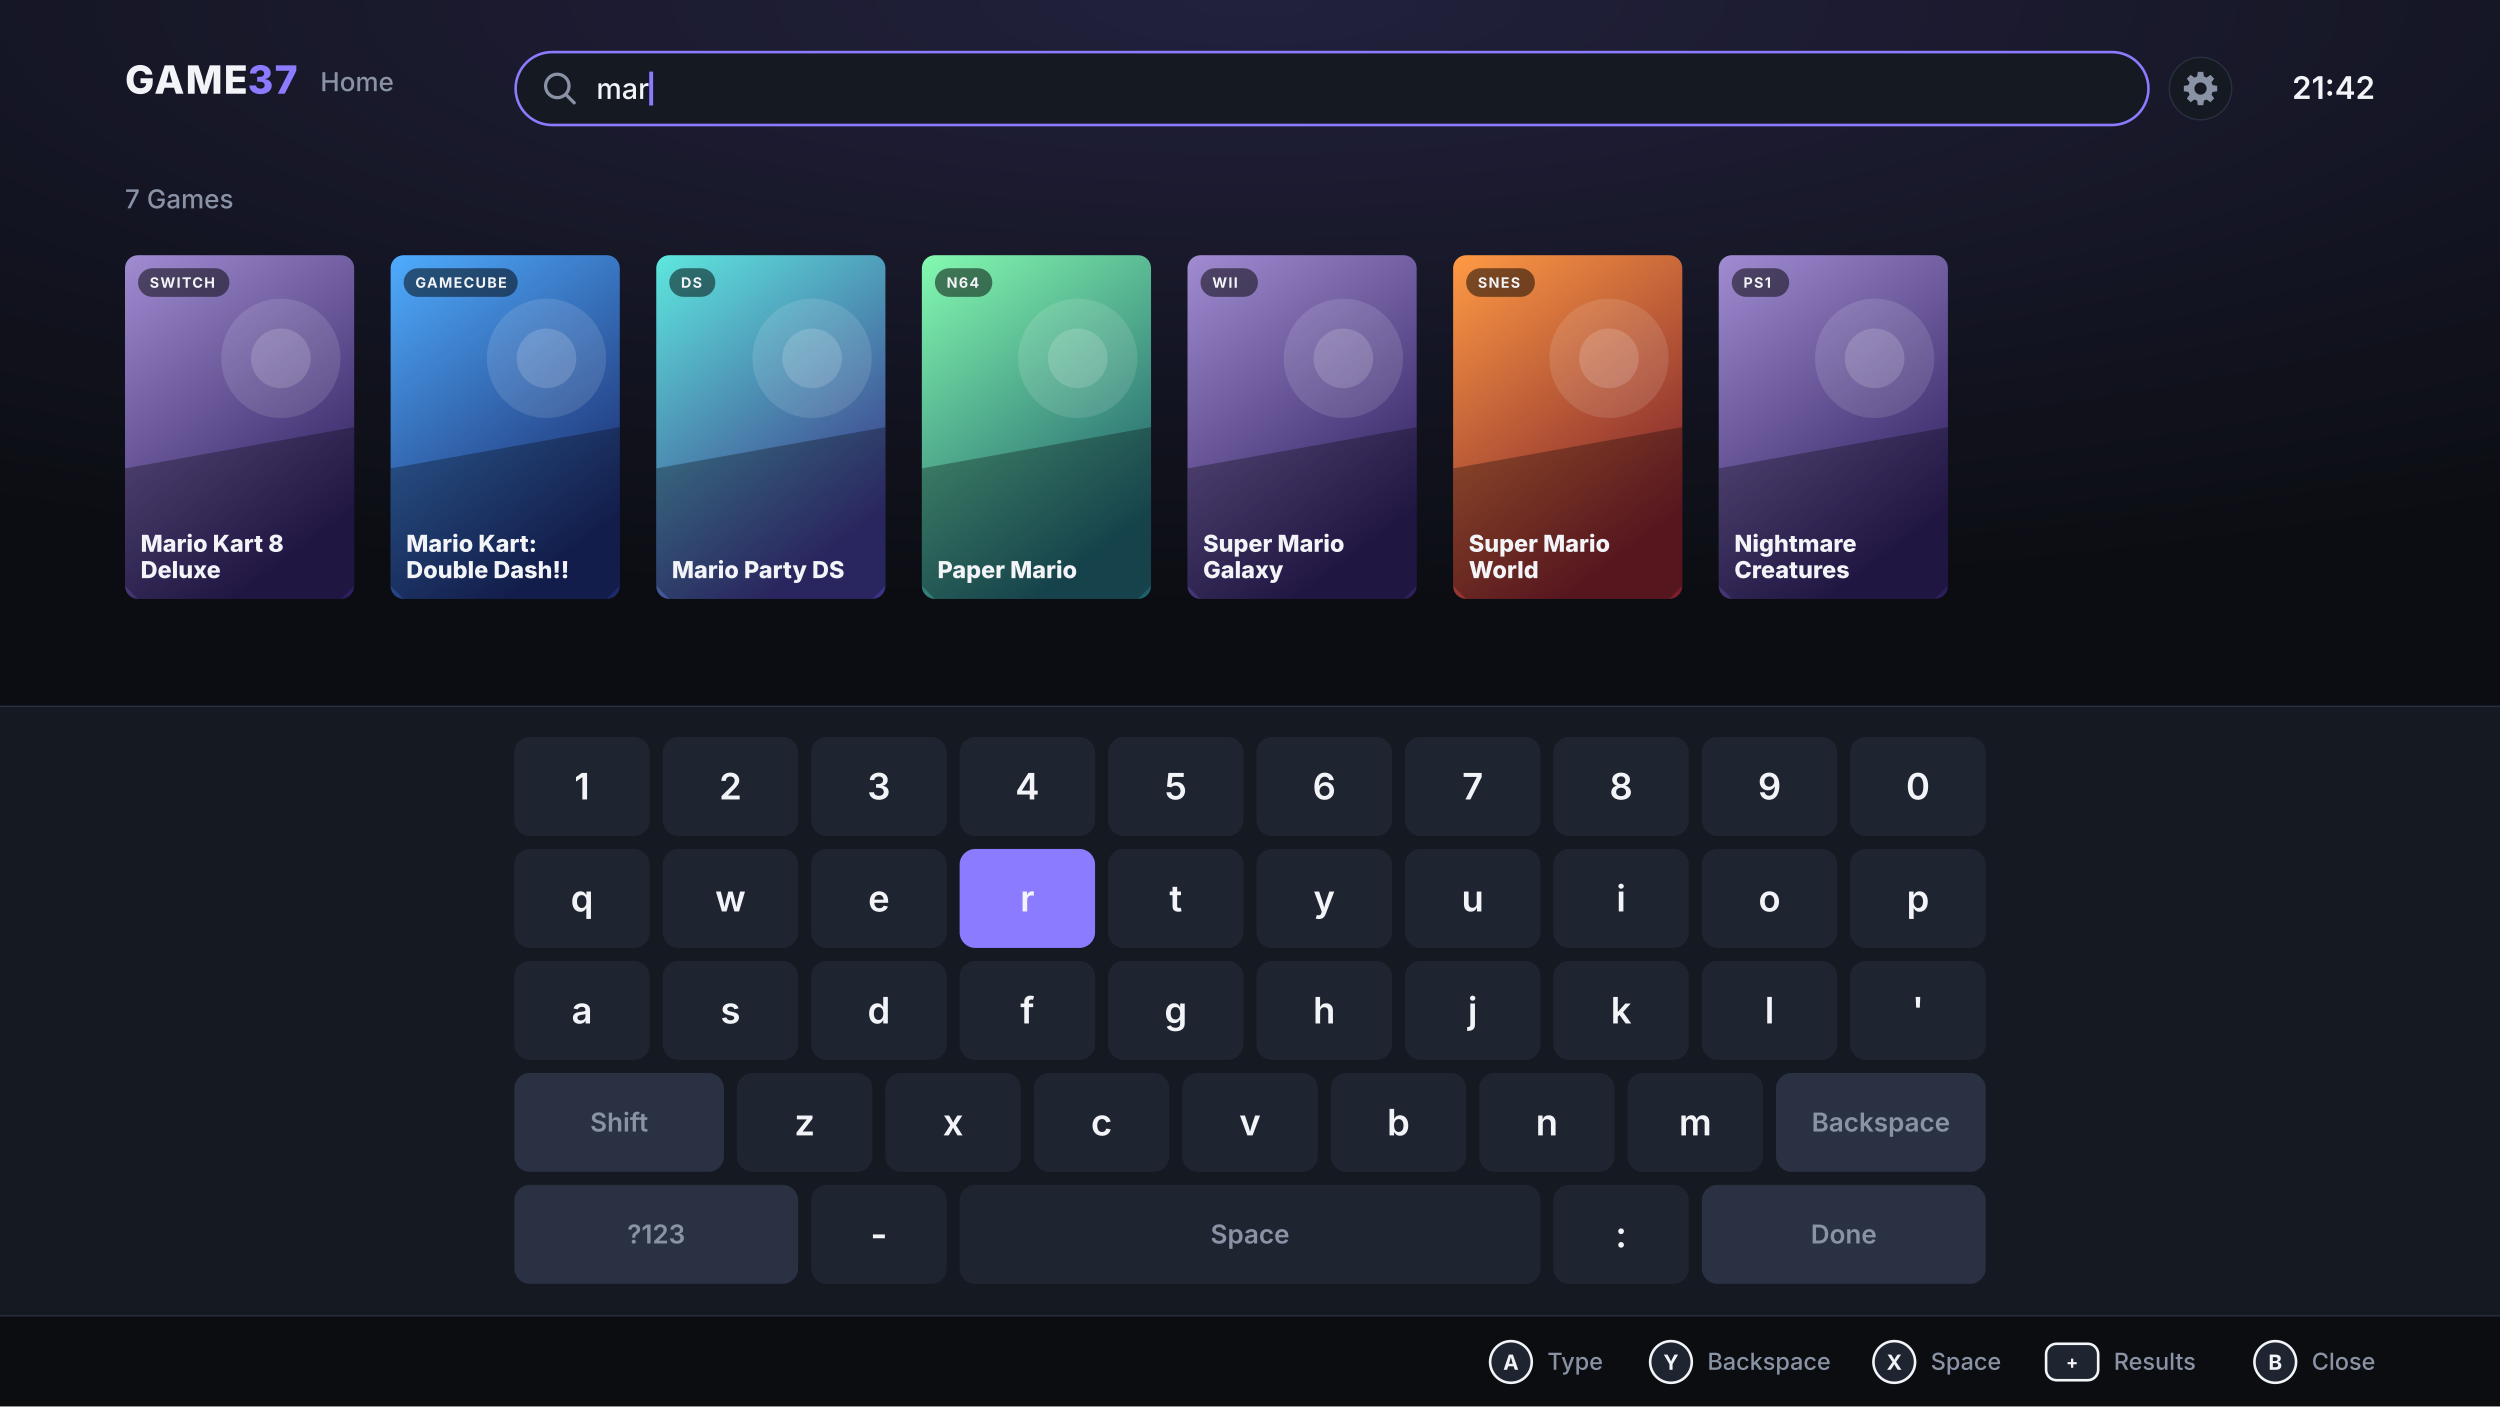
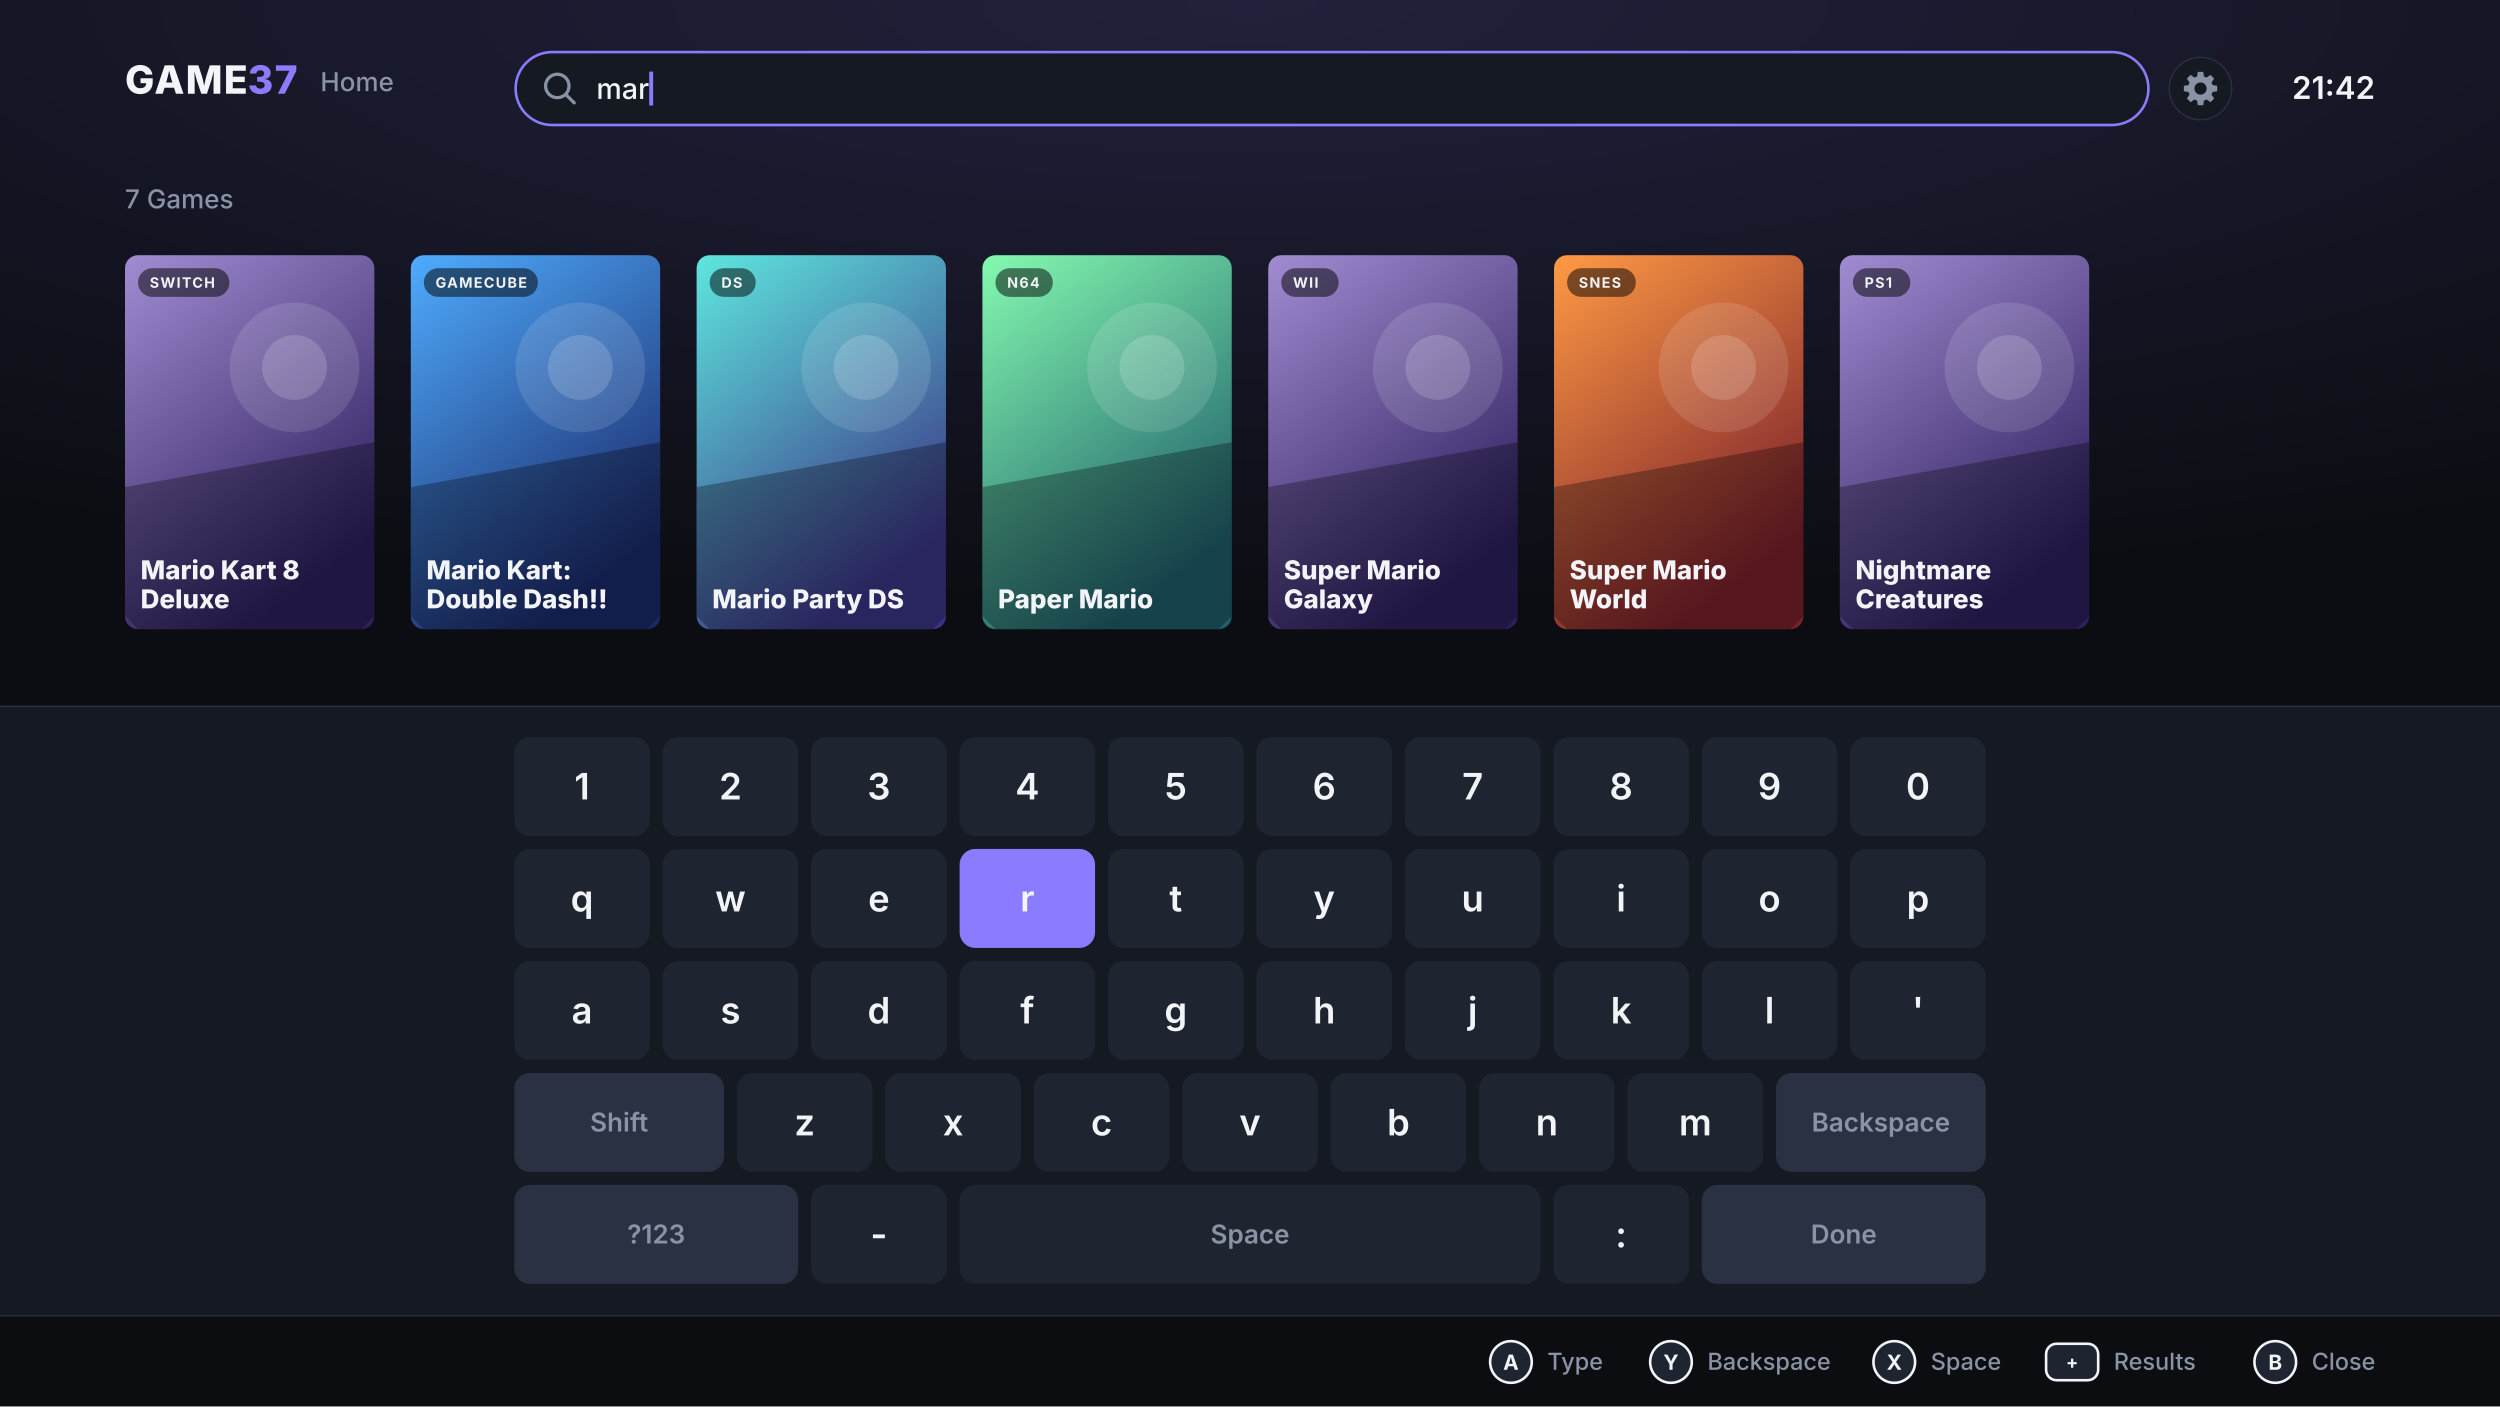
<svg xmlns="http://www.w3.org/2000/svg" width="1920" height="1080" viewBox="0 0 1920 1080">
  <defs>
    <radialGradient id="rg1" cx="0.5" cy="0" r="0.9">
      <stop offset="0" stop-color="#8B7BFF" stop-opacity="0.18" />
      <stop offset="1" stop-color="#8B7BFF" stop-opacity="0" />
    </radialGradient>
    <linearGradient id="lg2" x1="0" y1="0" x2="0.5" y2="1">
      <stop offset="0" stop-color="#A18CD1" stop-opacity="1" />
      <stop offset="1" stop-color="#2E1F5E" stop-opacity="1" />
    </linearGradient>
    <linearGradient id="lg3" x1="0" y1="0" x2="0.5" y2="1">
      <stop offset="0" stop-color="#4FACFE" stop-opacity="1" />
      <stop offset="1" stop-color="#1B2A6B" stop-opacity="1" />
    </linearGradient>
    <linearGradient id="lg4" x1="0" y1="0" x2="0.5" y2="1">
      <stop offset="0" stop-color="#5EE7DF" stop-opacity="1" />
      <stop offset="1" stop-color="#3B3486" stop-opacity="1" />
    </linearGradient>
    <linearGradient id="lg5" x1="0" y1="0" x2="0.5" y2="1">
      <stop offset="0" stop-color="#84FAB0" stop-opacity="1" />
      <stop offset="1" stop-color="#1F5F6B" stop-opacity="1" />
    </linearGradient>
    <linearGradient id="lg6" x1="0" y1="0" x2="0.5" y2="1">
      <stop offset="0" stop-color="#A18CD1" stop-opacity="1" />
      <stop offset="1" stop-color="#2E1F5E" stop-opacity="1" />
    </linearGradient>
    <linearGradient id="lg7" x1="0" y1="0" x2="0.5" y2="1">
      <stop offset="0" stop-color="#FF9A44" stop-opacity="1" />
      <stop offset="1" stop-color="#7A1F2B" stop-opacity="1" />
    </linearGradient>
    <linearGradient id="lg8" x1="0" y1="0" x2="0.5" y2="1">
      <stop offset="0" stop-color="#A18CD1" stop-opacity="1" />
      <stop offset="1" stop-color="#2E1F5E" stop-opacity="1" />
    </linearGradient>
  </defs>
  <rect x="0.0" y="0.0" width="1920.0" height="1080.0" rx="0" fill="#0B0D12" fill-opacity="1" />
  <rect x="0.0" y="0.0" width="1920.0" height="520.0" rx="0" fill="url(#rg1)" fill-opacity="1" />
  <text x="96" y="72" font-family="Inter, 'Helvetica Neue', Arial, sans-serif" font-size="30" font-weight="800" fill="#F2F4F8" letter-spacing="1">GAME<tspan fill="#8B7BFF">37</tspan>
  </text>
  <text x="246.0" y="70.0" font-family="Inter, 'Helvetica Neue', Arial, sans-serif" font-size="20" font-weight="500" fill="#8A93A6" fill-opacity="1" text-anchor="start" letter-spacing="0">Home</text>
  <rect x="396.0" y="40.0" width="1254.0" height="56.0" rx="28.0" fill="#151922" fill-opacity="1" stroke="#8B7BFF" stroke-width="2" />
  <circle cx="428.0" cy="66.0" r="9.0" fill="none" fill-opacity="1" stroke="#8A93A6" stroke-width="2.5" />
  <line x1="435" y1="73" x2="441" y2="79" stroke="#8A93A6" stroke-width="2.5" stroke-linecap="round" />
  <text x="458.0" y="76.0" font-family="Inter, 'Helvetica Neue', Arial, sans-serif" font-size="22" font-weight="500" fill="#F2F4F8" fill-opacity="1" text-anchor="start" letter-spacing="0">mar</text>
  <rect x="498.6" y="55.0" width="3.0" height="26.0" rx="0" fill="#8B7BFF" fill-opacity="1" />
  <circle cx="1690.0" cy="68.0" r="24.0" fill="#151922" fill-opacity="1" stroke="#2A3142" stroke-width="1" />
  <polygon points="1699.3,65.4 1702.8,65.9 1702.8,70.1 1699.3,70.6 1698.4,72.7 1700.5,75.6 1697.6,78.5 1694.7,76.4 1692.6,77.3 1692.1,80.8 1687.9,80.8 1687.4,77.3 1685.3,76.4 1682.4,78.5 1679.5,75.6 1681.6,72.7 1680.7,70.6 1677.2,70.1 1677.2,65.9 1680.7,65.4 1681.6,63.3 1679.5,60.4 1682.4,57.5 1685.3,59.6 1687.4,58.7 1687.9,55.2 1692.1,55.2 1692.6,58.7 1694.7,59.6 1697.6,57.5 1700.5,60.4 1698.4,63.3" fill="#8A93A6" />
  <circle cx="1690.0" cy="68.0" r="4.7" fill="#151922" fill-opacity="1" />
  <text x="1824.0" y="76.0" font-family="Inter, 'Helvetica Neue', Arial, sans-serif" font-size="24" font-weight="600" fill="#F2F4F8" fill-opacity="1" text-anchor="end" letter-spacing="0">21:42</text>
  <text x="96.0" y="160.0" font-family="Inter, 'Helvetica Neue', Arial, sans-serif" font-size="20" font-weight="500" fill="#8A93A6" fill-opacity="1" text-anchor="start" letter-spacing="0">7 Games</text>
-   <rect x="96.0" y="196.0" width="176.0" height="264.0" rx="10" fill="url(#lg2)" fill-opacity="1" />
-   <circle cx="215.7" cy="275.2" r="45.8" fill="#FFFFFF" fill-opacity="0.12" />
-   <circle cx="215.7" cy="275.2" r="22.9" fill="#FFFFFF" fill-opacity="0.16" />
-   <polygon points="96,359.7 272,328.0 272,450.0 262,460.0 106,460.0 96,450.0" fill="#000000" fill-opacity=".3" />
-   <text x="108.0" y="423.8" font-family="Inter, 'Helvetica Neue', Arial, sans-serif" font-size="18" font-weight="800" fill="#F2F4F8" fill-opacity="1" text-anchor="start" letter-spacing="0">Mario Kart 8</text>
-   <text x="108.0" y="444.0" font-family="Inter, 'Helvetica Neue', Arial, sans-serif" font-size="18" font-weight="800" fill="#F2F4F8" fill-opacity="1" text-anchor="start" letter-spacing="0">Deluxe</text>
+   <rect x="96.0" y="196.0" width="191.5" height="287.2" rx="10" fill="url(#lg2)" fill-opacity="1" />
+   <circle cx="226.2" cy="282.2" r="49.8" fill="#FFFFFF" fill-opacity="0.12" />
+   <circle cx="226.2" cy="282.2" r="24.9" fill="#FFFFFF" fill-opacity="0.16" />
+   <polygon points="96.0,374.1 287.5,339.6 287.5,473.2 277.5,483.2 106.0,483.2 96.0,473.2" fill="#000000" fill-opacity=".3" />
+   <text x="108.0" y="444.9" font-family="Inter, 'Helvetica Neue', Arial, sans-serif" font-size="20" font-weight="800" fill="#F2F4F8" fill-opacity="1" text-anchor="start" letter-spacing="0">Mario Kart 8</text>
+   <text x="108.0" y="467.2" font-family="Inter, 'Helvetica Neue', Arial, sans-serif" font-size="20" font-weight="800" fill="#F2F4F8" fill-opacity="1" text-anchor="start" letter-spacing="0">Deluxe</text>
  <rect x="106.0" y="206.0" width="70.2" height="22.0" rx="11" fill="#000000" fill-opacity="0.5" />
  <text x="115.0" y="221.0" font-family="Inter, 'Helvetica Neue', Arial, sans-serif" font-size="11" font-weight="700" fill="#F2F4F8" fill-opacity="1" text-anchor="start" letter-spacing="1">SWITCH</text>
-   <rect x="300.0" y="196.0" width="176.0" height="264.0" rx="10" fill="url(#lg3)" fill-opacity="1" />
-   <circle cx="419.7" cy="275.2" r="45.8" fill="#FFFFFF" fill-opacity="0.12" />
-   <circle cx="419.7" cy="275.2" r="22.9" fill="#FFFFFF" fill-opacity="0.16" />
-   <polygon points="300,359.7 476,328.0 476,450.0 466,460.0 310,460.0 300,450.0" fill="#000000" fill-opacity=".3" />
-   <text x="312.0" y="423.8" font-family="Inter, 'Helvetica Neue', Arial, sans-serif" font-size="18" font-weight="800" fill="#F2F4F8" fill-opacity="1" text-anchor="start" letter-spacing="0">Mario Kart:</text>
-   <text x="312.0" y="444.0" font-family="Inter, 'Helvetica Neue', Arial, sans-serif" font-size="18" font-weight="800" fill="#F2F4F8" fill-opacity="1" text-anchor="start" letter-spacing="0">Double Dash!!</text>
-   <rect x="310.0" y="206.0" width="87.6" height="22.0" rx="11" fill="#000000" fill-opacity="0.5" />
-   <text x="319.0" y="221.0" font-family="Inter, 'Helvetica Neue', Arial, sans-serif" font-size="11" font-weight="700" fill="#F2F4F8" fill-opacity="1" text-anchor="start" letter-spacing="1">GAMECUBE</text>
-   <rect x="504.0" y="196.0" width="176.0" height="264.0" rx="10" fill="url(#lg4)" fill-opacity="1" />
-   <circle cx="623.7" cy="275.2" r="45.8" fill="#FFFFFF" fill-opacity="0.12" />
-   <circle cx="623.7" cy="275.2" r="22.9" fill="#FFFFFF" fill-opacity="0.16" />
-   <polygon points="504,359.7 680,328.0 680,450.0 670,460.0 514,460.0 504,450.0" fill="#000000" fill-opacity=".3" />
-   <text x="516.0" y="444.0" font-family="Inter, 'Helvetica Neue', Arial, sans-serif" font-size="18" font-weight="800" fill="#F2F4F8" fill-opacity="1" text-anchor="start" letter-spacing="0">Mario Party DS</text>
-   <rect x="514.0" y="206.0" width="35.4" height="22.0" rx="11" fill="#000000" fill-opacity="0.5" />
-   <text x="523.0" y="221.0" font-family="Inter, 'Helvetica Neue', Arial, sans-serif" font-size="11" font-weight="700" fill="#F2F4F8" fill-opacity="1" text-anchor="start" letter-spacing="1">DS</text>
-   <rect x="708.0" y="196.0" width="176.0" height="264.0" rx="10" fill="url(#lg5)" fill-opacity="1" />
-   <circle cx="827.7" cy="275.2" r="45.8" fill="#FFFFFF" fill-opacity="0.12" />
-   <circle cx="827.7" cy="275.2" r="22.9" fill="#FFFFFF" fill-opacity="0.16" />
-   <polygon points="708,359.7 884,328.0 884,450.0 874,460.0 718,460.0 708,450.0" fill="#000000" fill-opacity=".3" />
-   <text x="720.0" y="444.0" font-family="Inter, 'Helvetica Neue', Arial, sans-serif" font-size="18" font-weight="800" fill="#F2F4F8" fill-opacity="1" text-anchor="start" letter-spacing="0">Paper Mario</text>
-   <rect x="718.0" y="206.0" width="44.1" height="22.0" rx="11" fill="#000000" fill-opacity="0.5" />
-   <text x="727.0" y="221.0" font-family="Inter, 'Helvetica Neue', Arial, sans-serif" font-size="11" font-weight="700" fill="#F2F4F8" fill-opacity="1" text-anchor="start" letter-spacing="1">N64</text>
-   <rect x="912.0" y="196.0" width="176.0" height="264.0" rx="10" fill="url(#lg6)" fill-opacity="1" />
-   <circle cx="1031.7" cy="275.2" r="45.8" fill="#FFFFFF" fill-opacity="0.12" />
-   <circle cx="1031.7" cy="275.2" r="22.9" fill="#FFFFFF" fill-opacity="0.16" />
-   <polygon points="912,359.7 1088,328.0 1088,450.0 1078,460.0 922,460.0 912,450.0" fill="#000000" fill-opacity=".3" />
-   <text x="924.0" y="423.8" font-family="Inter, 'Helvetica Neue', Arial, sans-serif" font-size="18" font-weight="800" fill="#F2F4F8" fill-opacity="1" text-anchor="start" letter-spacing="0">Super Mario</text>
-   <text x="924.0" y="444.0" font-family="Inter, 'Helvetica Neue', Arial, sans-serif" font-size="18" font-weight="800" fill="#F2F4F8" fill-opacity="1" text-anchor="start" letter-spacing="0">Galaxy</text>
-   <rect x="922.0" y="206.0" width="44.1" height="22.0" rx="11" fill="#000000" fill-opacity="0.5" />
-   <text x="931.0" y="221.0" font-family="Inter, 'Helvetica Neue', Arial, sans-serif" font-size="11" font-weight="700" fill="#F2F4F8" fill-opacity="1" text-anchor="start" letter-spacing="1">WII</text>
-   <rect x="1116.0" y="196.0" width="176.0" height="264.0" rx="10" fill="url(#lg7)" fill-opacity="1" />
-   <circle cx="1235.7" cy="275.2" r="45.8" fill="#FFFFFF" fill-opacity="0.12" />
-   <circle cx="1235.7" cy="275.2" r="22.9" fill="#FFFFFF" fill-opacity="0.16" />
-   <polygon points="1116,359.7 1292,328.0 1292,450.0 1282,460.0 1126,460.0 1116,450.0" fill="#000000" fill-opacity=".3" />
-   <text x="1128.0" y="423.8" font-family="Inter, 'Helvetica Neue', Arial, sans-serif" font-size="18" font-weight="800" fill="#F2F4F8" fill-opacity="1" text-anchor="start" letter-spacing="0">Super Mario</text>
-   <text x="1128.0" y="444.0" font-family="Inter, 'Helvetica Neue', Arial, sans-serif" font-size="18" font-weight="800" fill="#F2F4F8" fill-opacity="1" text-anchor="start" letter-spacing="0">World</text>
-   <rect x="1126.0" y="206.0" width="52.8" height="22.0" rx="11" fill="#000000" fill-opacity="0.5" />
-   <text x="1135.0" y="221.0" font-family="Inter, 'Helvetica Neue', Arial, sans-serif" font-size="11" font-weight="700" fill="#F2F4F8" fill-opacity="1" text-anchor="start" letter-spacing="1">SNES</text>
-   <rect x="1320.0" y="196.0" width="176.0" height="264.0" rx="10" fill="url(#lg8)" fill-opacity="1" />
-   <circle cx="1439.7" cy="275.2" r="45.8" fill="#FFFFFF" fill-opacity="0.12" />
-   <circle cx="1439.7" cy="275.2" r="22.9" fill="#FFFFFF" fill-opacity="0.16" />
-   <polygon points="1320,359.7 1496,328.0 1496,450.0 1486,460.0 1330,460.0 1320,450.0" fill="#000000" fill-opacity=".3" />
-   <text x="1332.0" y="423.8" font-family="Inter, 'Helvetica Neue', Arial, sans-serif" font-size="18" font-weight="800" fill="#F2F4F8" fill-opacity="1" text-anchor="start" letter-spacing="0">Nightmare</text>
-   <text x="1332.0" y="444.0" font-family="Inter, 'Helvetica Neue', Arial, sans-serif" font-size="18" font-weight="800" fill="#F2F4F8" fill-opacity="1" text-anchor="start" letter-spacing="0">Creatures</text>
-   <rect x="1330.0" y="206.0" width="44.1" height="22.0" rx="11" fill="#000000" fill-opacity="0.5" />
-   <text x="1339.0" y="221.0" font-family="Inter, 'Helvetica Neue', Arial, sans-serif" font-size="11" font-weight="700" fill="#F2F4F8" fill-opacity="1" text-anchor="start" letter-spacing="1">PS1</text>
+   <rect x="315.5" y="196.0" width="191.5" height="287.2" rx="10" fill="url(#lg3)" fill-opacity="1" />
+   <circle cx="445.7" cy="282.2" r="49.8" fill="#FFFFFF" fill-opacity="0.12" />
+   <circle cx="445.7" cy="282.2" r="24.9" fill="#FFFFFF" fill-opacity="0.16" />
+   <polygon points="315.5,374.1 507.0,339.6 507.0,473.2 497.0,483.2 325.5,483.2 315.5,473.2" fill="#000000" fill-opacity=".3" />
+   <text x="327.5" y="444.9" font-family="Inter, 'Helvetica Neue', Arial, sans-serif" font-size="20" font-weight="800" fill="#F2F4F8" fill-opacity="1" text-anchor="start" letter-spacing="0">Mario Kart:</text>
+   <text x="327.5" y="467.2" font-family="Inter, 'Helvetica Neue', Arial, sans-serif" font-size="20" font-weight="800" fill="#F2F4F8" fill-opacity="1" text-anchor="start" letter-spacing="0">Double Dash!!</text>
+   <rect x="325.5" y="206.0" width="87.6" height="22.0" rx="11" fill="#000000" fill-opacity="0.5" />
+   <text x="334.5" y="221.0" font-family="Inter, 'Helvetica Neue', Arial, sans-serif" font-size="11" font-weight="700" fill="#F2F4F8" fill-opacity="1" text-anchor="start" letter-spacing="1">GAMECUBE</text>
+   <rect x="535.0" y="196.0" width="191.5" height="287.2" rx="10" fill="url(#lg4)" fill-opacity="1" />
+   <circle cx="665.2" cy="282.2" r="49.8" fill="#FFFFFF" fill-opacity="0.12" />
+   <circle cx="665.2" cy="282.2" r="24.9" fill="#FFFFFF" fill-opacity="0.16" />
+   <polygon points="535.0,374.1 726.5,339.6 726.5,473.2 716.5,483.2 545.0,483.2 535.0,473.2" fill="#000000" fill-opacity=".3" />
+   <text x="547.0" y="467.2" font-family="Inter, 'Helvetica Neue', Arial, sans-serif" font-size="20" font-weight="800" fill="#F2F4F8" fill-opacity="1" text-anchor="start" letter-spacing="0">Mario Party DS</text>
+   <rect x="545.0" y="206.0" width="35.4" height="22.0" rx="11" fill="#000000" fill-opacity="0.5" />
+   <text x="554.0" y="221.0" font-family="Inter, 'Helvetica Neue', Arial, sans-serif" font-size="11" font-weight="700" fill="#F2F4F8" fill-opacity="1" text-anchor="start" letter-spacing="1">DS</text>
+   <rect x="754.5" y="196.0" width="191.5" height="287.2" rx="10" fill="url(#lg5)" fill-opacity="1" />
+   <circle cx="884.7" cy="282.2" r="49.8" fill="#FFFFFF" fill-opacity="0.12" />
+   <circle cx="884.7" cy="282.2" r="24.9" fill="#FFFFFF" fill-opacity="0.16" />
+   <polygon points="754.5,374.1 946.0,339.6 946.0,473.2 936.0,483.2 764.5,483.2 754.5,473.2" fill="#000000" fill-opacity=".3" />
+   <text x="766.5" y="467.2" font-family="Inter, 'Helvetica Neue', Arial, sans-serif" font-size="20" font-weight="800" fill="#F2F4F8" fill-opacity="1" text-anchor="start" letter-spacing="0">Paper Mario</text>
+   <rect x="764.5" y="206.0" width="44.1" height="22.0" rx="11" fill="#000000" fill-opacity="0.5" />
+   <text x="773.5" y="221.0" font-family="Inter, 'Helvetica Neue', Arial, sans-serif" font-size="11" font-weight="700" fill="#F2F4F8" fill-opacity="1" text-anchor="start" letter-spacing="1">N64</text>
+   <rect x="974.0" y="196.0" width="191.5" height="287.2" rx="10" fill="url(#lg6)" fill-opacity="1" />
+   <circle cx="1104.2" cy="282.2" r="49.8" fill="#FFFFFF" fill-opacity="0.12" />
+   <circle cx="1104.2" cy="282.2" r="24.9" fill="#FFFFFF" fill-opacity="0.16" />
+   <polygon points="974.0,374.1 1165.5,339.6 1165.5,473.2 1155.5,483.2 984.0,483.2 974.0,473.2" fill="#000000" fill-opacity=".3" />
+   <text x="986.0" y="444.9" font-family="Inter, 'Helvetica Neue', Arial, sans-serif" font-size="20" font-weight="800" fill="#F2F4F8" fill-opacity="1" text-anchor="start" letter-spacing="0">Super Mario</text>
+   <text x="986.0" y="467.2" font-family="Inter, 'Helvetica Neue', Arial, sans-serif" font-size="20" font-weight="800" fill="#F2F4F8" fill-opacity="1" text-anchor="start" letter-spacing="0">Galaxy</text>
+   <rect x="984.0" y="206.0" width="44.1" height="22.0" rx="11" fill="#000000" fill-opacity="0.5" />
+   <text x="993.0" y="221.0" font-family="Inter, 'Helvetica Neue', Arial, sans-serif" font-size="11" font-weight="700" fill="#F2F4F8" fill-opacity="1" text-anchor="start" letter-spacing="1">WII</text>
+   <rect x="1193.5" y="196.0" width="191.5" height="287.2" rx="10" fill="url(#lg7)" fill-opacity="1" />
+   <circle cx="1323.7" cy="282.2" r="49.8" fill="#FFFFFF" fill-opacity="0.12" />
+   <circle cx="1323.7" cy="282.2" r="24.9" fill="#FFFFFF" fill-opacity="0.16" />
+   <polygon points="1193.5,374.1 1385.0,339.6 1385.0,473.2 1375.0,483.2 1203.5,483.2 1193.5,473.2" fill="#000000" fill-opacity=".3" />
+   <text x="1205.5" y="444.9" font-family="Inter, 'Helvetica Neue', Arial, sans-serif" font-size="20" font-weight="800" fill="#F2F4F8" fill-opacity="1" text-anchor="start" letter-spacing="0">Super Mario</text>
+   <text x="1205.5" y="467.2" font-family="Inter, 'Helvetica Neue', Arial, sans-serif" font-size="20" font-weight="800" fill="#F2F4F8" fill-opacity="1" text-anchor="start" letter-spacing="0">World</text>
+   <rect x="1203.5" y="206.0" width="52.8" height="22.0" rx="11" fill="#000000" fill-opacity="0.5" />
+   <text x="1212.5" y="221.0" font-family="Inter, 'Helvetica Neue', Arial, sans-serif" font-size="11" font-weight="700" fill="#F2F4F8" fill-opacity="1" text-anchor="start" letter-spacing="1">SNES</text>
+   <rect x="1413.0" y="196.0" width="191.5" height="287.2" rx="10" fill="url(#lg8)" fill-opacity="1" />
+   <circle cx="1543.2" cy="282.2" r="49.8" fill="#FFFFFF" fill-opacity="0.12" />
+   <circle cx="1543.2" cy="282.2" r="24.9" fill="#FFFFFF" fill-opacity="0.16" />
+   <polygon points="1413.0,374.1 1604.5,339.6 1604.5,473.2 1594.5,483.2 1423.0,483.2 1413.0,473.2" fill="#000000" fill-opacity=".3" />
+   <text x="1425.0" y="444.9" font-family="Inter, 'Helvetica Neue', Arial, sans-serif" font-size="20" font-weight="800" fill="#F2F4F8" fill-opacity="1" text-anchor="start" letter-spacing="0">Nightmare</text>
+   <text x="1425.0" y="467.2" font-family="Inter, 'Helvetica Neue', Arial, sans-serif" font-size="20" font-weight="800" fill="#F2F4F8" fill-opacity="1" text-anchor="start" letter-spacing="0">Creatures</text>
+   <rect x="1423.0" y="206.0" width="44.1" height="22.0" rx="11" fill="#000000" fill-opacity="0.5" />
+   <text x="1432.0" y="221.0" font-family="Inter, 'Helvetica Neue', Arial, sans-serif" font-size="11" font-weight="700" fill="#F2F4F8" fill-opacity="1" text-anchor="start" letter-spacing="1">PS1</text>
  <rect x="0.0" y="542.0" width="1920.0" height="468.0" rx="0" fill="#151922" fill-opacity="1" />
  <rect x="0.0" y="542.0" width="1920.0" height="1.0" rx="0" fill="#2A3142" fill-opacity="1" />
  <rect x="395.0" y="566.0" width="104.0" height="76.0" rx="12" fill="#1F2431" fill-opacity="1" />
  <text x="447.0" y="614.0" font-family="Inter, 'Helvetica Neue', Arial, sans-serif" font-size="28" font-weight="600" fill="#F2F4F8" fill-opacity="1" text-anchor="middle" letter-spacing="0">1</text>
  <rect x="509.0" y="566.0" width="104.0" height="76.0" rx="12" fill="#1F2431" fill-opacity="1" />
  <text x="561.0" y="614.0" font-family="Inter, 'Helvetica Neue', Arial, sans-serif" font-size="28" font-weight="600" fill="#F2F4F8" fill-opacity="1" text-anchor="middle" letter-spacing="0">2</text>
  <rect x="623.0" y="566.0" width="104.0" height="76.0" rx="12" fill="#1F2431" fill-opacity="1" />
  <text x="675.0" y="614.0" font-family="Inter, 'Helvetica Neue', Arial, sans-serif" font-size="28" font-weight="600" fill="#F2F4F8" fill-opacity="1" text-anchor="middle" letter-spacing="0">3</text>
  <rect x="737.0" y="566.0" width="104.0" height="76.0" rx="12" fill="#1F2431" fill-opacity="1" />
  <text x="789.0" y="614.0" font-family="Inter, 'Helvetica Neue', Arial, sans-serif" font-size="28" font-weight="600" fill="#F2F4F8" fill-opacity="1" text-anchor="middle" letter-spacing="0">4</text>
  <rect x="851.0" y="566.0" width="104.0" height="76.0" rx="12" fill="#1F2431" fill-opacity="1" />
  <text x="903.0" y="614.0" font-family="Inter, 'Helvetica Neue', Arial, sans-serif" font-size="28" font-weight="600" fill="#F2F4F8" fill-opacity="1" text-anchor="middle" letter-spacing="0">5</text>
  <rect x="965.0" y="566.0" width="104.0" height="76.0" rx="12" fill="#1F2431" fill-opacity="1" />
  <text x="1017.0" y="614.0" font-family="Inter, 'Helvetica Neue', Arial, sans-serif" font-size="28" font-weight="600" fill="#F2F4F8" fill-opacity="1" text-anchor="middle" letter-spacing="0">6</text>
  <rect x="1079.0" y="566.0" width="104.0" height="76.0" rx="12" fill="#1F2431" fill-opacity="1" />
  <text x="1131.0" y="614.0" font-family="Inter, 'Helvetica Neue', Arial, sans-serif" font-size="28" font-weight="600" fill="#F2F4F8" fill-opacity="1" text-anchor="middle" letter-spacing="0">7</text>
  <rect x="1193.0" y="566.0" width="104.0" height="76.0" rx="12" fill="#1F2431" fill-opacity="1" />
  <text x="1245.0" y="614.0" font-family="Inter, 'Helvetica Neue', Arial, sans-serif" font-size="28" font-weight="600" fill="#F2F4F8" fill-opacity="1" text-anchor="middle" letter-spacing="0">8</text>
  <rect x="1307.0" y="566.0" width="104.0" height="76.0" rx="12" fill="#1F2431" fill-opacity="1" />
  <text x="1359.0" y="614.0" font-family="Inter, 'Helvetica Neue', Arial, sans-serif" font-size="28" font-weight="600" fill="#F2F4F8" fill-opacity="1" text-anchor="middle" letter-spacing="0">9</text>
  <rect x="1421.0" y="566.0" width="104.0" height="76.0" rx="12" fill="#1F2431" fill-opacity="1" />
  <text x="1473.0" y="614.0" font-family="Inter, 'Helvetica Neue', Arial, sans-serif" font-size="28" font-weight="600" fill="#F2F4F8" fill-opacity="1" text-anchor="middle" letter-spacing="0">0</text>
  <rect x="395.0" y="652.0" width="104.0" height="76.0" rx="12" fill="#1F2431" fill-opacity="1" />
  <text x="447.0" y="700.0" font-family="Inter, 'Helvetica Neue', Arial, sans-serif" font-size="28" font-weight="600" fill="#F2F4F8" fill-opacity="1" text-anchor="middle" letter-spacing="0">q</text>
  <rect x="509.0" y="652.0" width="104.0" height="76.0" rx="12" fill="#1F2431" fill-opacity="1" />
  <text x="561.0" y="700.0" font-family="Inter, 'Helvetica Neue', Arial, sans-serif" font-size="28" font-weight="600" fill="#F2F4F8" fill-opacity="1" text-anchor="middle" letter-spacing="0">w</text>
  <rect x="623.0" y="652.0" width="104.0" height="76.0" rx="12" fill="#1F2431" fill-opacity="1" />
  <text x="675.0" y="700.0" font-family="Inter, 'Helvetica Neue', Arial, sans-serif" font-size="28" font-weight="600" fill="#F2F4F8" fill-opacity="1" text-anchor="middle" letter-spacing="0">e</text>
  <rect x="737.0" y="652.0" width="104.0" height="76.0" rx="12" fill="#8B7BFF" fill-opacity="1" />
  <text x="789.0" y="700.0" font-family="Inter, 'Helvetica Neue', Arial, sans-serif" font-size="28" font-weight="600" fill="#F2F4F8" fill-opacity="1" text-anchor="middle" letter-spacing="0">r</text>
  <rect x="851.0" y="652.0" width="104.0" height="76.0" rx="12" fill="#1F2431" fill-opacity="1" />
  <text x="903.0" y="700.0" font-family="Inter, 'Helvetica Neue', Arial, sans-serif" font-size="28" font-weight="600" fill="#F2F4F8" fill-opacity="1" text-anchor="middle" letter-spacing="0">t</text>
  <rect x="965.0" y="652.0" width="104.0" height="76.0" rx="12" fill="#1F2431" fill-opacity="1" />
  <text x="1017.0" y="700.0" font-family="Inter, 'Helvetica Neue', Arial, sans-serif" font-size="28" font-weight="600" fill="#F2F4F8" fill-opacity="1" text-anchor="middle" letter-spacing="0">y</text>
  <rect x="1079.0" y="652.0" width="104.0" height="76.0" rx="12" fill="#1F2431" fill-opacity="1" />
  <text x="1131.0" y="700.0" font-family="Inter, 'Helvetica Neue', Arial, sans-serif" font-size="28" font-weight="600" fill="#F2F4F8" fill-opacity="1" text-anchor="middle" letter-spacing="0">u</text>
  <rect x="1193.0" y="652.0" width="104.0" height="76.0" rx="12" fill="#1F2431" fill-opacity="1" />
  <text x="1245.0" y="700.0" font-family="Inter, 'Helvetica Neue', Arial, sans-serif" font-size="28" font-weight="600" fill="#F2F4F8" fill-opacity="1" text-anchor="middle" letter-spacing="0">i</text>
  <rect x="1307.0" y="652.0" width="104.0" height="76.0" rx="12" fill="#1F2431" fill-opacity="1" />
  <text x="1359.0" y="700.0" font-family="Inter, 'Helvetica Neue', Arial, sans-serif" font-size="28" font-weight="600" fill="#F2F4F8" fill-opacity="1" text-anchor="middle" letter-spacing="0">o</text>
  <rect x="1421.0" y="652.0" width="104.0" height="76.0" rx="12" fill="#1F2431" fill-opacity="1" />
  <text x="1473.0" y="700.0" font-family="Inter, 'Helvetica Neue', Arial, sans-serif" font-size="28" font-weight="600" fill="#F2F4F8" fill-opacity="1" text-anchor="middle" letter-spacing="0">p</text>
  <rect x="395.0" y="738.0" width="104.0" height="76.0" rx="12" fill="#1F2431" fill-opacity="1" />
  <text x="447.0" y="786.0" font-family="Inter, 'Helvetica Neue', Arial, sans-serif" font-size="28" font-weight="600" fill="#F2F4F8" fill-opacity="1" text-anchor="middle" letter-spacing="0">a</text>
  <rect x="509.0" y="738.0" width="104.0" height="76.0" rx="12" fill="#1F2431" fill-opacity="1" />
  <text x="561.0" y="786.0" font-family="Inter, 'Helvetica Neue', Arial, sans-serif" font-size="28" font-weight="600" fill="#F2F4F8" fill-opacity="1" text-anchor="middle" letter-spacing="0">s</text>
  <rect x="623.0" y="738.0" width="104.0" height="76.0" rx="12" fill="#1F2431" fill-opacity="1" />
  <text x="675.0" y="786.0" font-family="Inter, 'Helvetica Neue', Arial, sans-serif" font-size="28" font-weight="600" fill="#F2F4F8" fill-opacity="1" text-anchor="middle" letter-spacing="0">d</text>
  <rect x="737.0" y="738.0" width="104.0" height="76.0" rx="12" fill="#1F2431" fill-opacity="1" />
  <text x="789.0" y="786.0" font-family="Inter, 'Helvetica Neue', Arial, sans-serif" font-size="28" font-weight="600" fill="#F2F4F8" fill-opacity="1" text-anchor="middle" letter-spacing="0">f</text>
  <rect x="851.0" y="738.0" width="104.0" height="76.0" rx="12" fill="#1F2431" fill-opacity="1" />
  <text x="903.0" y="786.0" font-family="Inter, 'Helvetica Neue', Arial, sans-serif" font-size="28" font-weight="600" fill="#F2F4F8" fill-opacity="1" text-anchor="middle" letter-spacing="0">g</text>
  <rect x="965.0" y="738.0" width="104.0" height="76.0" rx="12" fill="#1F2431" fill-opacity="1" />
  <text x="1017.0" y="786.0" font-family="Inter, 'Helvetica Neue', Arial, sans-serif" font-size="28" font-weight="600" fill="#F2F4F8" fill-opacity="1" text-anchor="middle" letter-spacing="0">h</text>
  <rect x="1079.0" y="738.0" width="104.0" height="76.0" rx="12" fill="#1F2431" fill-opacity="1" />
  <text x="1131.0" y="786.0" font-family="Inter, 'Helvetica Neue', Arial, sans-serif" font-size="28" font-weight="600" fill="#F2F4F8" fill-opacity="1" text-anchor="middle" letter-spacing="0">j</text>
  <rect x="1193.0" y="738.0" width="104.0" height="76.0" rx="12" fill="#1F2431" fill-opacity="1" />
  <text x="1245.0" y="786.0" font-family="Inter, 'Helvetica Neue', Arial, sans-serif" font-size="28" font-weight="600" fill="#F2F4F8" fill-opacity="1" text-anchor="middle" letter-spacing="0">k</text>
  <rect x="1307.0" y="738.0" width="104.0" height="76.0" rx="12" fill="#1F2431" fill-opacity="1" />
  <text x="1359.0" y="786.0" font-family="Inter, 'Helvetica Neue', Arial, sans-serif" font-size="28" font-weight="600" fill="#F2F4F8" fill-opacity="1" text-anchor="middle" letter-spacing="0">l</text>
  <rect x="1421.0" y="738.0" width="104.0" height="76.0" rx="12" fill="#1F2431" fill-opacity="1" />
  <text x="1473.0" y="786.0" font-family="Inter, 'Helvetica Neue', Arial, sans-serif" font-size="28" font-weight="600" fill="#F2F4F8" fill-opacity="1" text-anchor="middle" letter-spacing="0">'</text>
  <rect x="395.0" y="824.0" width="161.0" height="76.0" rx="12" fill="#2A3142" fill-opacity="1" />
  <text x="475.5" y="869.0" font-family="Inter, 'Helvetica Neue', Arial, sans-serif" font-size="20" font-weight="600" fill="#8A93A6" fill-opacity="1" text-anchor="middle" letter-spacing="0">Shift</text>
  <rect x="566.0" y="824.0" width="104.0" height="76.0" rx="12" fill="#1F2431" fill-opacity="1" />
  <text x="618.0" y="872.0" font-family="Inter, 'Helvetica Neue', Arial, sans-serif" font-size="28" font-weight="600" fill="#F2F4F8" fill-opacity="1" text-anchor="middle" letter-spacing="0">z</text>
  <rect x="680.0" y="824.0" width="104.0" height="76.0" rx="12" fill="#1F2431" fill-opacity="1" />
  <text x="732.0" y="872.0" font-family="Inter, 'Helvetica Neue', Arial, sans-serif" font-size="28" font-weight="600" fill="#F2F4F8" fill-opacity="1" text-anchor="middle" letter-spacing="0">x</text>
  <rect x="794.0" y="824.0" width="104.0" height="76.0" rx="12" fill="#1F2431" fill-opacity="1" />
  <text x="846.0" y="872.0" font-family="Inter, 'Helvetica Neue', Arial, sans-serif" font-size="28" font-weight="600" fill="#F2F4F8" fill-opacity="1" text-anchor="middle" letter-spacing="0">c</text>
  <rect x="908.0" y="824.0" width="104.0" height="76.0" rx="12" fill="#1F2431" fill-opacity="1" />
  <text x="960.0" y="872.0" font-family="Inter, 'Helvetica Neue', Arial, sans-serif" font-size="28" font-weight="600" fill="#F2F4F8" fill-opacity="1" text-anchor="middle" letter-spacing="0">v</text>
  <rect x="1022.0" y="824.0" width="104.0" height="76.0" rx="12" fill="#1F2431" fill-opacity="1" />
  <text x="1074.0" y="872.0" font-family="Inter, 'Helvetica Neue', Arial, sans-serif" font-size="28" font-weight="600" fill="#F2F4F8" fill-opacity="1" text-anchor="middle" letter-spacing="0">b</text>
  <rect x="1136.0" y="824.0" width="104.0" height="76.0" rx="12" fill="#1F2431" fill-opacity="1" />
  <text x="1188.0" y="872.0" font-family="Inter, 'Helvetica Neue', Arial, sans-serif" font-size="28" font-weight="600" fill="#F2F4F8" fill-opacity="1" text-anchor="middle" letter-spacing="0">n</text>
  <rect x="1250.0" y="824.0" width="104.0" height="76.0" rx="12" fill="#1F2431" fill-opacity="1" />
  <text x="1302.0" y="872.0" font-family="Inter, 'Helvetica Neue', Arial, sans-serif" font-size="28" font-weight="600" fill="#F2F4F8" fill-opacity="1" text-anchor="middle" letter-spacing="0">m</text>
  <rect x="1364.0" y="824.0" width="161.0" height="76.0" rx="12" fill="#2A3142" fill-opacity="1" />
  <text x="1444.5" y="869.0" font-family="Inter, 'Helvetica Neue', Arial, sans-serif" font-size="20" font-weight="600" fill="#8A93A6" fill-opacity="1" text-anchor="middle" letter-spacing="0">Backspace</text>
  <rect x="395.0" y="910.0" width="218.0" height="76.0" rx="12" fill="#2A3142" fill-opacity="1" />
  <text x="504.0" y="955.0" font-family="Inter, 'Helvetica Neue', Arial, sans-serif" font-size="20" font-weight="600" fill="#8A93A6" fill-opacity="1" text-anchor="middle" letter-spacing="0">?123</text>
  <rect x="623.0" y="910.0" width="104.0" height="76.0" rx="12" fill="#1F2431" fill-opacity="1" />
  <text x="675.0" y="958.0" font-family="Inter, 'Helvetica Neue', Arial, sans-serif" font-size="28" font-weight="600" fill="#F2F4F8" fill-opacity="1" text-anchor="middle" letter-spacing="0">-</text>
  <rect x="737.0" y="910.0" width="446.0" height="76.0" rx="12" fill="#1F2431" fill-opacity="1" />
  <text x="960.0" y="955.0" font-family="Inter, 'Helvetica Neue', Arial, sans-serif" font-size="20" font-weight="600" fill="#8A93A6" fill-opacity="1" text-anchor="middle" letter-spacing="0">Space</text>
  <rect x="1193.0" y="910.0" width="104.0" height="76.0" rx="12" fill="#1F2431" fill-opacity="1" />
  <text x="1245.0" y="958.0" font-family="Inter, 'Helvetica Neue', Arial, sans-serif" font-size="28" font-weight="600" fill="#F2F4F8" fill-opacity="1" text-anchor="middle" letter-spacing="0">:</text>
  <rect x="1307.0" y="910.0" width="218.0" height="76.0" rx="12" fill="#2A3142" fill-opacity="1" />
  <text x="1416.0" y="955.0" font-family="Inter, 'Helvetica Neue', Arial, sans-serif" font-size="20" font-weight="600" fill="#8A93A6" fill-opacity="1" text-anchor="middle" letter-spacing="0">Done</text>
  <rect x="0.0" y="1010.0" width="1920.0" height="70.0" rx="0" fill="#0B0D12" fill-opacity="0.92" />
  <rect x="0.0" y="1010.0" width="1920.0" height="1.0" rx="0" fill="#2A3142" fill-opacity="1" />
  <text x="1775.4" y="1052.0" font-family="Inter, 'Helvetica Neue', Arial, sans-serif" font-size="18" font-weight="500" fill="#8A93A6" fill-opacity="1" text-anchor="start" letter-spacing="0">Close</text>
  <circle cx="1747.4" cy="1046.0" r="16.0" fill="#1F2431" fill-opacity="1" stroke="#F2F4F8" stroke-width="2" />
  <text x="1747.4" y="1052.0" font-family="Inter, 'Helvetica Neue', Arial, sans-serif" font-size="16" font-weight="700" fill="#F2F4F8" fill-opacity="1" text-anchor="middle" letter-spacing="0">B</text>
  <text x="1623.4" y="1052.0" font-family="Inter, 'Helvetica Neue', Arial, sans-serif" font-size="18" font-weight="500" fill="#8A93A6" fill-opacity="1" text-anchor="start" letter-spacing="0">Results</text>
  <rect x="1571.4" y="1032.0" width="40.0" height="28.0" rx="8" fill="#1F2431" fill-opacity="1" stroke="#F2F4F8" stroke-width="2" />
  <text x="1591.4" y="1051.0" font-family="Inter, 'Helvetica Neue', Arial, sans-serif" font-size="14" font-weight="700" fill="#F2F4F8" fill-opacity="1" text-anchor="middle" letter-spacing="0">+</text>
  <text x="1482.8" y="1052.0" font-family="Inter, 'Helvetica Neue', Arial, sans-serif" font-size="18" font-weight="500" fill="#8A93A6" fill-opacity="1" text-anchor="start" letter-spacing="0">Space</text>
  <circle cx="1454.8" cy="1046.0" r="16.0" fill="#1F2431" fill-opacity="1" stroke="#F2F4F8" stroke-width="2" />
  <text x="1454.8" y="1052.0" font-family="Inter, 'Helvetica Neue', Arial, sans-serif" font-size="16" font-weight="700" fill="#F2F4F8" fill-opacity="1" text-anchor="middle" letter-spacing="0">X</text>
  <text x="1311.3" y="1052.0" font-family="Inter, 'Helvetica Neue', Arial, sans-serif" font-size="18" font-weight="500" fill="#8A93A6" fill-opacity="1" text-anchor="start" letter-spacing="0">Backspace</text>
  <circle cx="1283.3" cy="1046.0" r="16.0" fill="#1F2431" fill-opacity="1" stroke="#F2F4F8" stroke-width="2" />
  <text x="1283.3" y="1052.0" font-family="Inter, 'Helvetica Neue', Arial, sans-serif" font-size="16" font-weight="700" fill="#F2F4F8" fill-opacity="1" text-anchor="middle" letter-spacing="0">Y</text>
  <text x="1188.4" y="1052.0" font-family="Inter, 'Helvetica Neue', Arial, sans-serif" font-size="18" font-weight="500" fill="#8A93A6" fill-opacity="1" text-anchor="start" letter-spacing="0">Type</text>
  <circle cx="1160.4" cy="1046.0" r="16.0" fill="#1F2431" fill-opacity="1" stroke="#F2F4F8" stroke-width="2" />
  <text x="1160.4" y="1052.0" font-family="Inter, 'Helvetica Neue', Arial, sans-serif" font-size="16" font-weight="700" fill="#F2F4F8" fill-opacity="1" text-anchor="middle" letter-spacing="0">A</text>
</svg>
